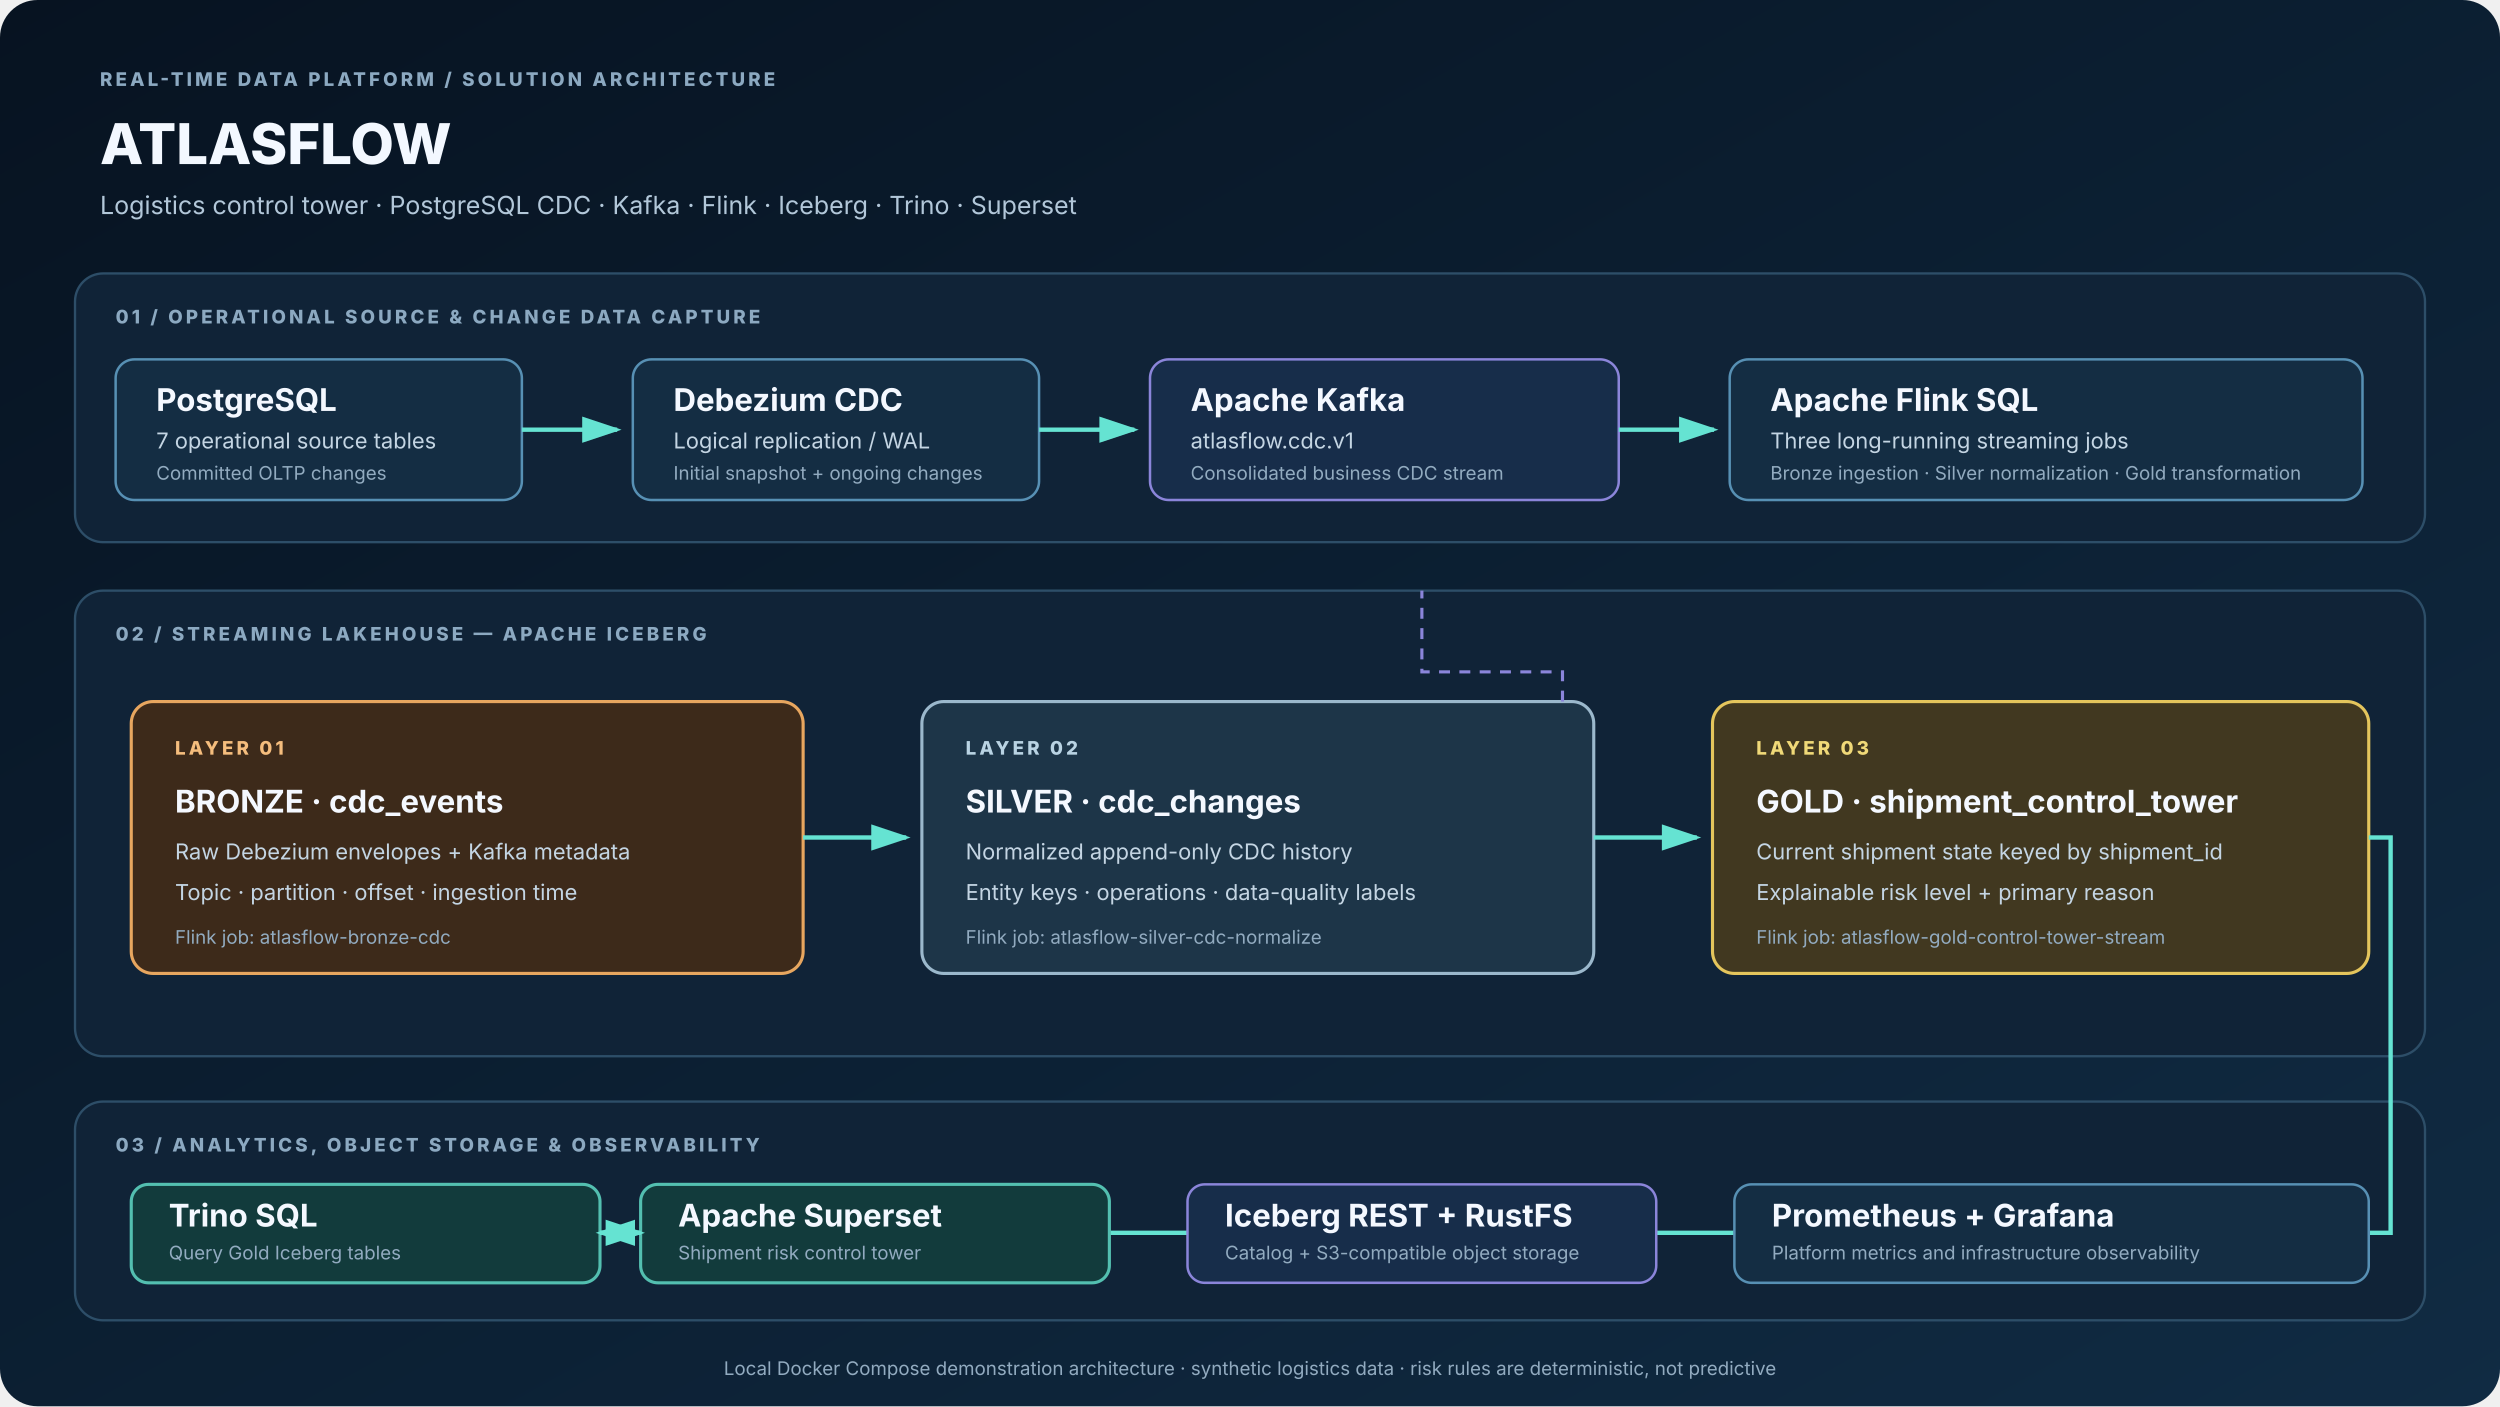
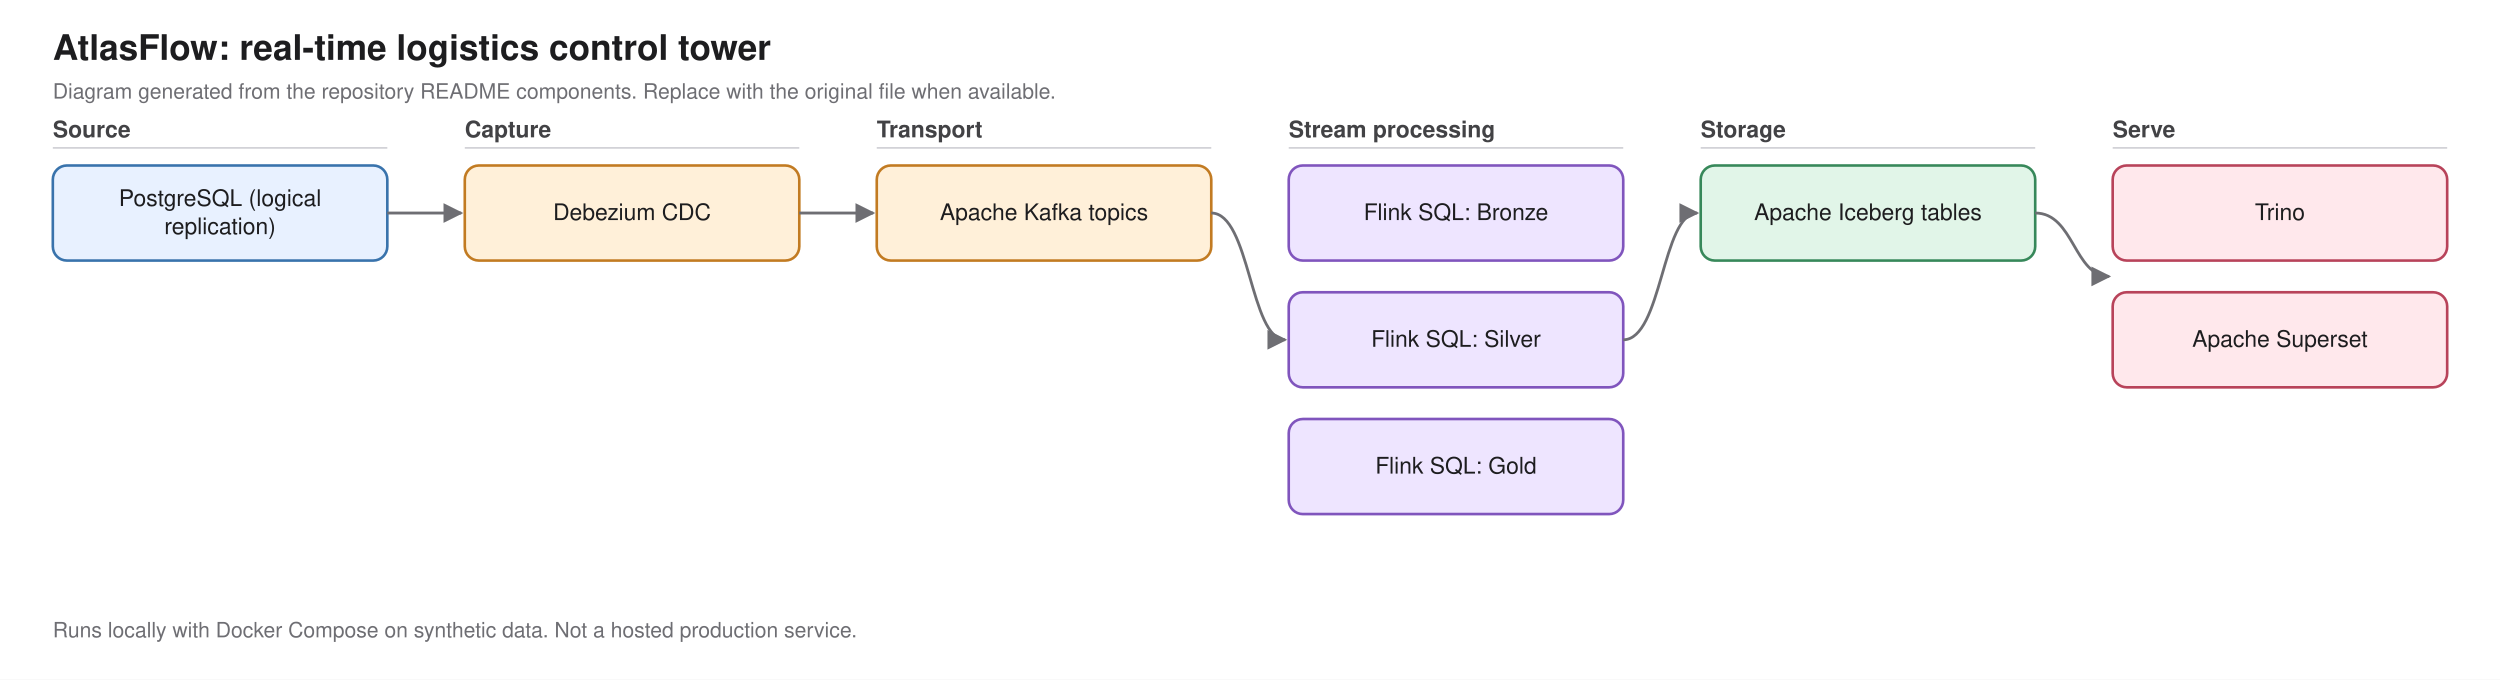
- <svg xmlns="http://www.w3.org/2000/svg" width="1600" height="900" viewBox="0 0 1600 900" role="img" aria-labelledby="title desc">
+ <svg xmlns="http://www.w3.org/2000/svg" viewBox="0 0 1420 386" width="1420" height="386" role="img" aria-labelledby="t d">
  <defs>
-     <linearGradient id="bg" x1="0" y1="0" x2="1" y2="1">
-       <stop stop-color="#071321" />
-       <stop offset="1" stop-color="#102b43" />
-     </linearGradient>
-     <marker id="a" markerWidth="10" markerHeight="10" refX="8" refY="3" orient="auto">
-       <path d="M0 0L0 6L9 3Z" fill="#65e3d2" />
+     <marker id="a" viewBox="0 0 10 10" refX="9" refY="5" markerWidth="7" markerHeight="7" orient="auto">
+       <path d="M0 0L10 5L0 10z" fill="#6e6e73" />
    </marker>
-     <style>
-  text{font-family:Inter,Segoe UI,Arial,sans-serif}.title{font-size:36px;font-weight:800;fill:#f3f8ff}.sub{font-size:16px;fill:#b2c7d9}.panel{fill:#102337;stroke:#2d4e68;stroke-width:1.5}.src{fill:#142d43;stroke:#5790b4;stroke-width:1.6}.stream{fill:#172d4a;stroke:#8b85da;stroke-width:1.6}.bronze{fill:#3d2a1a;stroke:#e7a65f;stroke-width:2}.silver{fill:#1d3548;stroke:#9bb8cc;stroke-width:2}.gold{fill:#413820;stroke:#e4c55c;stroke-width:2}.serve{fill:#123b3c;stroke:#53bfb0;stroke-width:2}.head{font-size:20px;font-weight:750;fill:#f4f8ff}.body{font-size:14px;fill:#c4d5e3}.small{font-size:12px;fill:#92abc0}.stage{font-size:12px;font-weight:800;letter-spacing:2px;fill:#8ca9c1}.arrow{fill:none;stroke:#65e3d2;stroke-width:2.8;marker-end:url(#a)}.mutedline{fill:none;stroke:#8b85da;stroke-width:2;stroke-dasharray:7 6}
-  </style>
  </defs>
-   <rect width="1600" height="900" rx="24" fill="url(#bg)" />
-   <text x="64" y="55" class="stage">REAL-TIME DATA PLATFORM / SOLUTION ARCHITECTURE</text>
-   <text x="64" y="105" class="title">ATLASFLOW</text>
-   <text x="64" y="137" class="sub">Logistics control tower · PostgreSQL CDC · Kafka · Flink · Iceberg · Trino · Superset</text>
-   <rect x="48" y="175" width="1504" height="172" rx="18" class="panel" />
-   <text x="74" y="207" class="stage">01 / OPERATIONAL SOURCE &amp; CHANGE DATA CAPTURE</text>
-   <rect x="74" y="230" width="260" height="90" rx="12" class="src" />
-   <text x="100" y="263" class="head">PostgreSQL</text>
-   <text x="100" y="287" class="body">7 operational source tables</text>
-   <text x="100" y="307" class="small">Committed OLTP changes</text>
-   <path d="M334 275H395" class="arrow" />
-   <rect x="405" y="230" width="260" height="90" rx="12" class="src" />
-   <text x="431" y="263" class="head">Debezium CDC</text>
-   <text x="431" y="287" class="body">Logical replication / WAL</text>
-   <text x="431" y="307" class="small">Initial snapshot + ongoing changes</text>
-   <path d="M665 275H726" class="arrow" />
-   <rect x="736" y="230" width="300" height="90" rx="12" class="stream" />
-   <text x="762" y="263" class="head">Apache Kafka</text>
-   <text x="762" y="287" class="body">atlasflow.cdc.v1</text>
-   <text x="762" y="307" class="small">Consolidated business CDC stream</text>
-   <path d="M1036 275H1097" class="arrow" />
-   <rect x="1107" y="230" width="405" height="90" rx="12" class="src" />
-   <text x="1133" y="263" class="head">Apache Flink SQL</text>
-   <text x="1133" y="287" class="body">Three long-running streaming jobs</text>
-   <text x="1133" y="307" class="small">Bronze ingestion · Silver normalization · Gold transformation</text>
-   <rect x="48" y="378" width="1504" height="298" rx="18" class="panel" />
-   <text x="74" y="410" class="stage">02 / STREAMING LAKEHOUSE — APACHE ICEBERG</text>
-   <rect x="84" y="449" width="430" height="174" rx="14" class="bronze" />
-   <text x="112" y="483" font-size="12" font-weight="800" letter-spacing="2" fill="#f5bd7d">LAYER 01</text>
-   <text x="112" y="520" class="head">BRONZE · cdc_events</text>
-   <text x="112" y="550" class="body">Raw Debezium envelopes + Kafka metadata</text>
-   <text x="112" y="576" class="body">Topic · partition · offset · ingestion time</text>
-   <text x="112" y="604" class="small">Flink job: atlasflow-bronze-cdc</text>
-   <path d="M514 536H580" class="arrow" />
-   <rect x="590" y="449" width="430" height="174" rx="14" class="silver" />
-   <text x="618" y="483" font-size="12" font-weight="800" letter-spacing="2" fill="#b9d3e3">LAYER 02</text>
-   <text x="618" y="520" class="head">SILVER · cdc_changes</text>
-   <text x="618" y="550" class="body">Normalized append-only CDC history</text>
-   <text x="618" y="576" class="body">Entity keys · operations · data-quality labels</text>
-   <text x="618" y="604" class="small">Flink job: atlasflow-silver-cdc-normalize</text>
-   <path d="M1020 536H1086" class="arrow" />
-   <rect x="1096" y="449" width="420" height="174" rx="14" class="gold" />
-   <text x="1124" y="483" font-size="12" font-weight="800" letter-spacing="2" fill="#f0d978">LAYER 03</text>
-   <text x="1124" y="520" class="head">GOLD · shipment_control_tower</text>
-   <text x="1124" y="550" class="body">Current shipment state keyed by shipment_id</text>
-   <text x="1124" y="576" class="body">Explainable risk level + primary reason</text>
-   <text x="1124" y="604" class="small">Flink job: atlasflow-gold-control-tower-stream</text>
-   <rect x="48" y="705" width="1504" height="140" rx="18" class="panel" />
-   <text x="74" y="737" class="stage">03 / ANALYTICS, OBJECT STORAGE &amp; OBSERVABILITY</text>
-   <rect x="84" y="758" width="300" height="63" rx="11" class="serve" />
-   <text x="108" y="785" class="head">Trino SQL</text>
-   <text x="108" y="806" class="small">Query Gold Iceberg tables</text>
-   <path d="M1516 536H1530V789H384" class="arrow" />
-   <rect x="410" y="758" width="300" height="63" rx="11" class="serve" />
-   <text x="434" y="785" class="head">Apache Superset</text>
-   <text x="434" y="806" class="small">Shipment risk control tower</text>
-   <path d="M384 789H410" class="arrow" />
-   <rect x="760" y="758" width="300" height="63" rx="11" class="stream" />
-   <text x="784" y="785" class="head">Iceberg REST + RustFS</text>
-   <text x="784" y="806" class="small">Catalog + S3-compatible object storage</text>
-   <rect x="1110" y="758" width="406" height="63" rx="11" class="src" />
-   <text x="1134" y="785" class="head">Prometheus + Grafana</text>
-   <text x="1134" y="806" class="small">Platform metrics and infrastructure observability</text>
-   <path d="M1000 449V430H910V378" class="mutedline" />
-   <text x="800" y="880" text-anchor="middle" class="small">Local Docker Compose demonstration architecture · synthetic logistics data · risk rules are deterministic, not predictive</text>
+   <rect width="1420" height="386" fill="#fff" />
+   <text x="30" y="34" font-family="Helvetica,Arial,sans-serif" font-size="20" font-weight="700" fill="#1d1d1f">AtlasFlow: real-time logistics control tower</text>
+   <text x="30" y="56" font-family="Helvetica,Arial,sans-serif" font-size="12" fill="#6e6e73">Diagram generated from the repository README components. Replace with the original file when available.</text>
+   <text x="30" y="78" font-family="Helvetica,Arial,sans-serif" font-size="13" font-weight="600" fill="#424245">Source</text>
+   <line x1="30" y1="84" x2="220" y2="84" stroke="#d2d2d7" />
+   <rect x="30" y="94" width="190" height="54" rx="8" fill="#e8f1ff" stroke="#3973ac" stroke-width="1.5" />
+   <text x="125.0" y="117.0" text-anchor="middle" font-family="Helvetica,Arial,sans-serif" font-size="13" fill="#1d1d1f">PostgreSQL (logical</text>
+   <text x="125.0" y="133.0" text-anchor="middle" font-family="Helvetica,Arial,sans-serif" font-size="13" fill="#1d1d1f">replication)</text>
+   <text x="264" y="78" font-family="Helvetica,Arial,sans-serif" font-size="13" font-weight="600" fill="#424245">Capture</text>
+   <line x1="264" y1="84" x2="454" y2="84" stroke="#d2d2d7" />
+   <rect x="264" y="94" width="190" height="54" rx="8" fill="#fff0d9" stroke="#c27b22" stroke-width="1.5" />
+   <text x="359.0" y="125.0" text-anchor="middle" font-family="Helvetica,Arial,sans-serif" font-size="13" fill="#1d1d1f">Debezium CDC</text>
+   <text x="498" y="78" font-family="Helvetica,Arial,sans-serif" font-size="13" font-weight="600" fill="#424245">Transport</text>
+   <line x1="498" y1="84" x2="688" y2="84" stroke="#d2d2d7" />
+   <rect x="498" y="94" width="190" height="54" rx="8" fill="#fff0d9" stroke="#c27b22" stroke-width="1.5" />
+   <text x="593.0" y="125.0" text-anchor="middle" font-family="Helvetica,Arial,sans-serif" font-size="13" fill="#1d1d1f">Apache Kafka topics</text>
+   <text x="732" y="78" font-family="Helvetica,Arial,sans-serif" font-size="13" font-weight="600" fill="#424245">Stream processing</text>
+   <line x1="732" y1="84" x2="922" y2="84" stroke="#d2d2d7" />
+   <rect x="732" y="94" width="190" height="54" rx="8" fill="#eee5ff" stroke="#8055bd" stroke-width="1.5" />
+   <text x="827.0" y="125.0" text-anchor="middle" font-family="Helvetica,Arial,sans-serif" font-size="13" fill="#1d1d1f">Flink SQL: Bronze</text>
+   <rect x="732" y="166" width="190" height="54" rx="8" fill="#eee5ff" stroke="#8055bd" stroke-width="1.5" />
+   <text x="827.0" y="197.0" text-anchor="middle" font-family="Helvetica,Arial,sans-serif" font-size="13" fill="#1d1d1f">Flink SQL: Silver</text>
+   <rect x="732" y="238" width="190" height="54" rx="8" fill="#eee5ff" stroke="#8055bd" stroke-width="1.5" />
+   <text x="827.0" y="269.0" text-anchor="middle" font-family="Helvetica,Arial,sans-serif" font-size="13" fill="#1d1d1f">Flink SQL: Gold</text>
+   <text x="966" y="78" font-family="Helvetica,Arial,sans-serif" font-size="13" font-weight="600" fill="#424245">Storage</text>
+   <line x1="966" y1="84" x2="1156" y2="84" stroke="#d2d2d7" />
+   <rect x="966" y="94" width="190" height="54" rx="8" fill="#e1f5e8" stroke="#37885a" stroke-width="1.5" />
+   <text x="1061.0" y="125.0" text-anchor="middle" font-family="Helvetica,Arial,sans-serif" font-size="13" fill="#1d1d1f">Apache Iceberg tables</text>
+   <text x="1200" y="78" font-family="Helvetica,Arial,sans-serif" font-size="13" font-weight="600" fill="#424245">Serve</text>
+   <line x1="1200" y1="84" x2="1390" y2="84" stroke="#d2d2d7" />
+   <rect x="1200" y="94" width="190" height="54" rx="8" fill="#ffe8ec" stroke="#b8435a" stroke-width="1.5" />
+   <text x="1295.0" y="125.0" text-anchor="middle" font-family="Helvetica,Arial,sans-serif" font-size="13" fill="#1d1d1f">Trino</text>
+   <rect x="1200" y="166" width="190" height="54" rx="8" fill="#ffe8ec" stroke="#b8435a" stroke-width="1.5" />
+   <text x="1295.0" y="197.0" text-anchor="middle" font-family="Helvetica,Arial,sans-serif" font-size="13" fill="#1d1d1f">Apache Superset</text>
+   <path d="M220 121.0 C242.0 121.0 242.0 121.0 262 121.0" fill="none" stroke="#6e6e73" stroke-width="1.6" marker-end="url(#a)" />
+   <path d="M454 121.0 C476.0 121.0 476.0 121.0 496 121.0" fill="none" stroke="#6e6e73" stroke-width="1.6" marker-end="url(#a)" />
+   <path d="M688 121.0 C710.0 121.0 710.0 193.0 730 193.0" fill="none" stroke="#6e6e73" stroke-width="1.6" marker-end="url(#a)" />
+   <path d="M922 193.0 C944.0 193.0 944.0 121.0 964 121.0" fill="none" stroke="#6e6e73" stroke-width="1.6" marker-end="url(#a)" />
+   <path d="M1156 121.0 C1178.0 121.0 1178.0 157.0 1198 157.0" fill="none" stroke="#6e6e73" stroke-width="1.6" marker-end="url(#a)" />
+   <text x="30" y="362" font-family="Helvetica,Arial,sans-serif" font-size="12" fill="#6e6e73">Runs locally with Docker Compose on synthetic data. Not a hosted production service.</text>
</svg>
